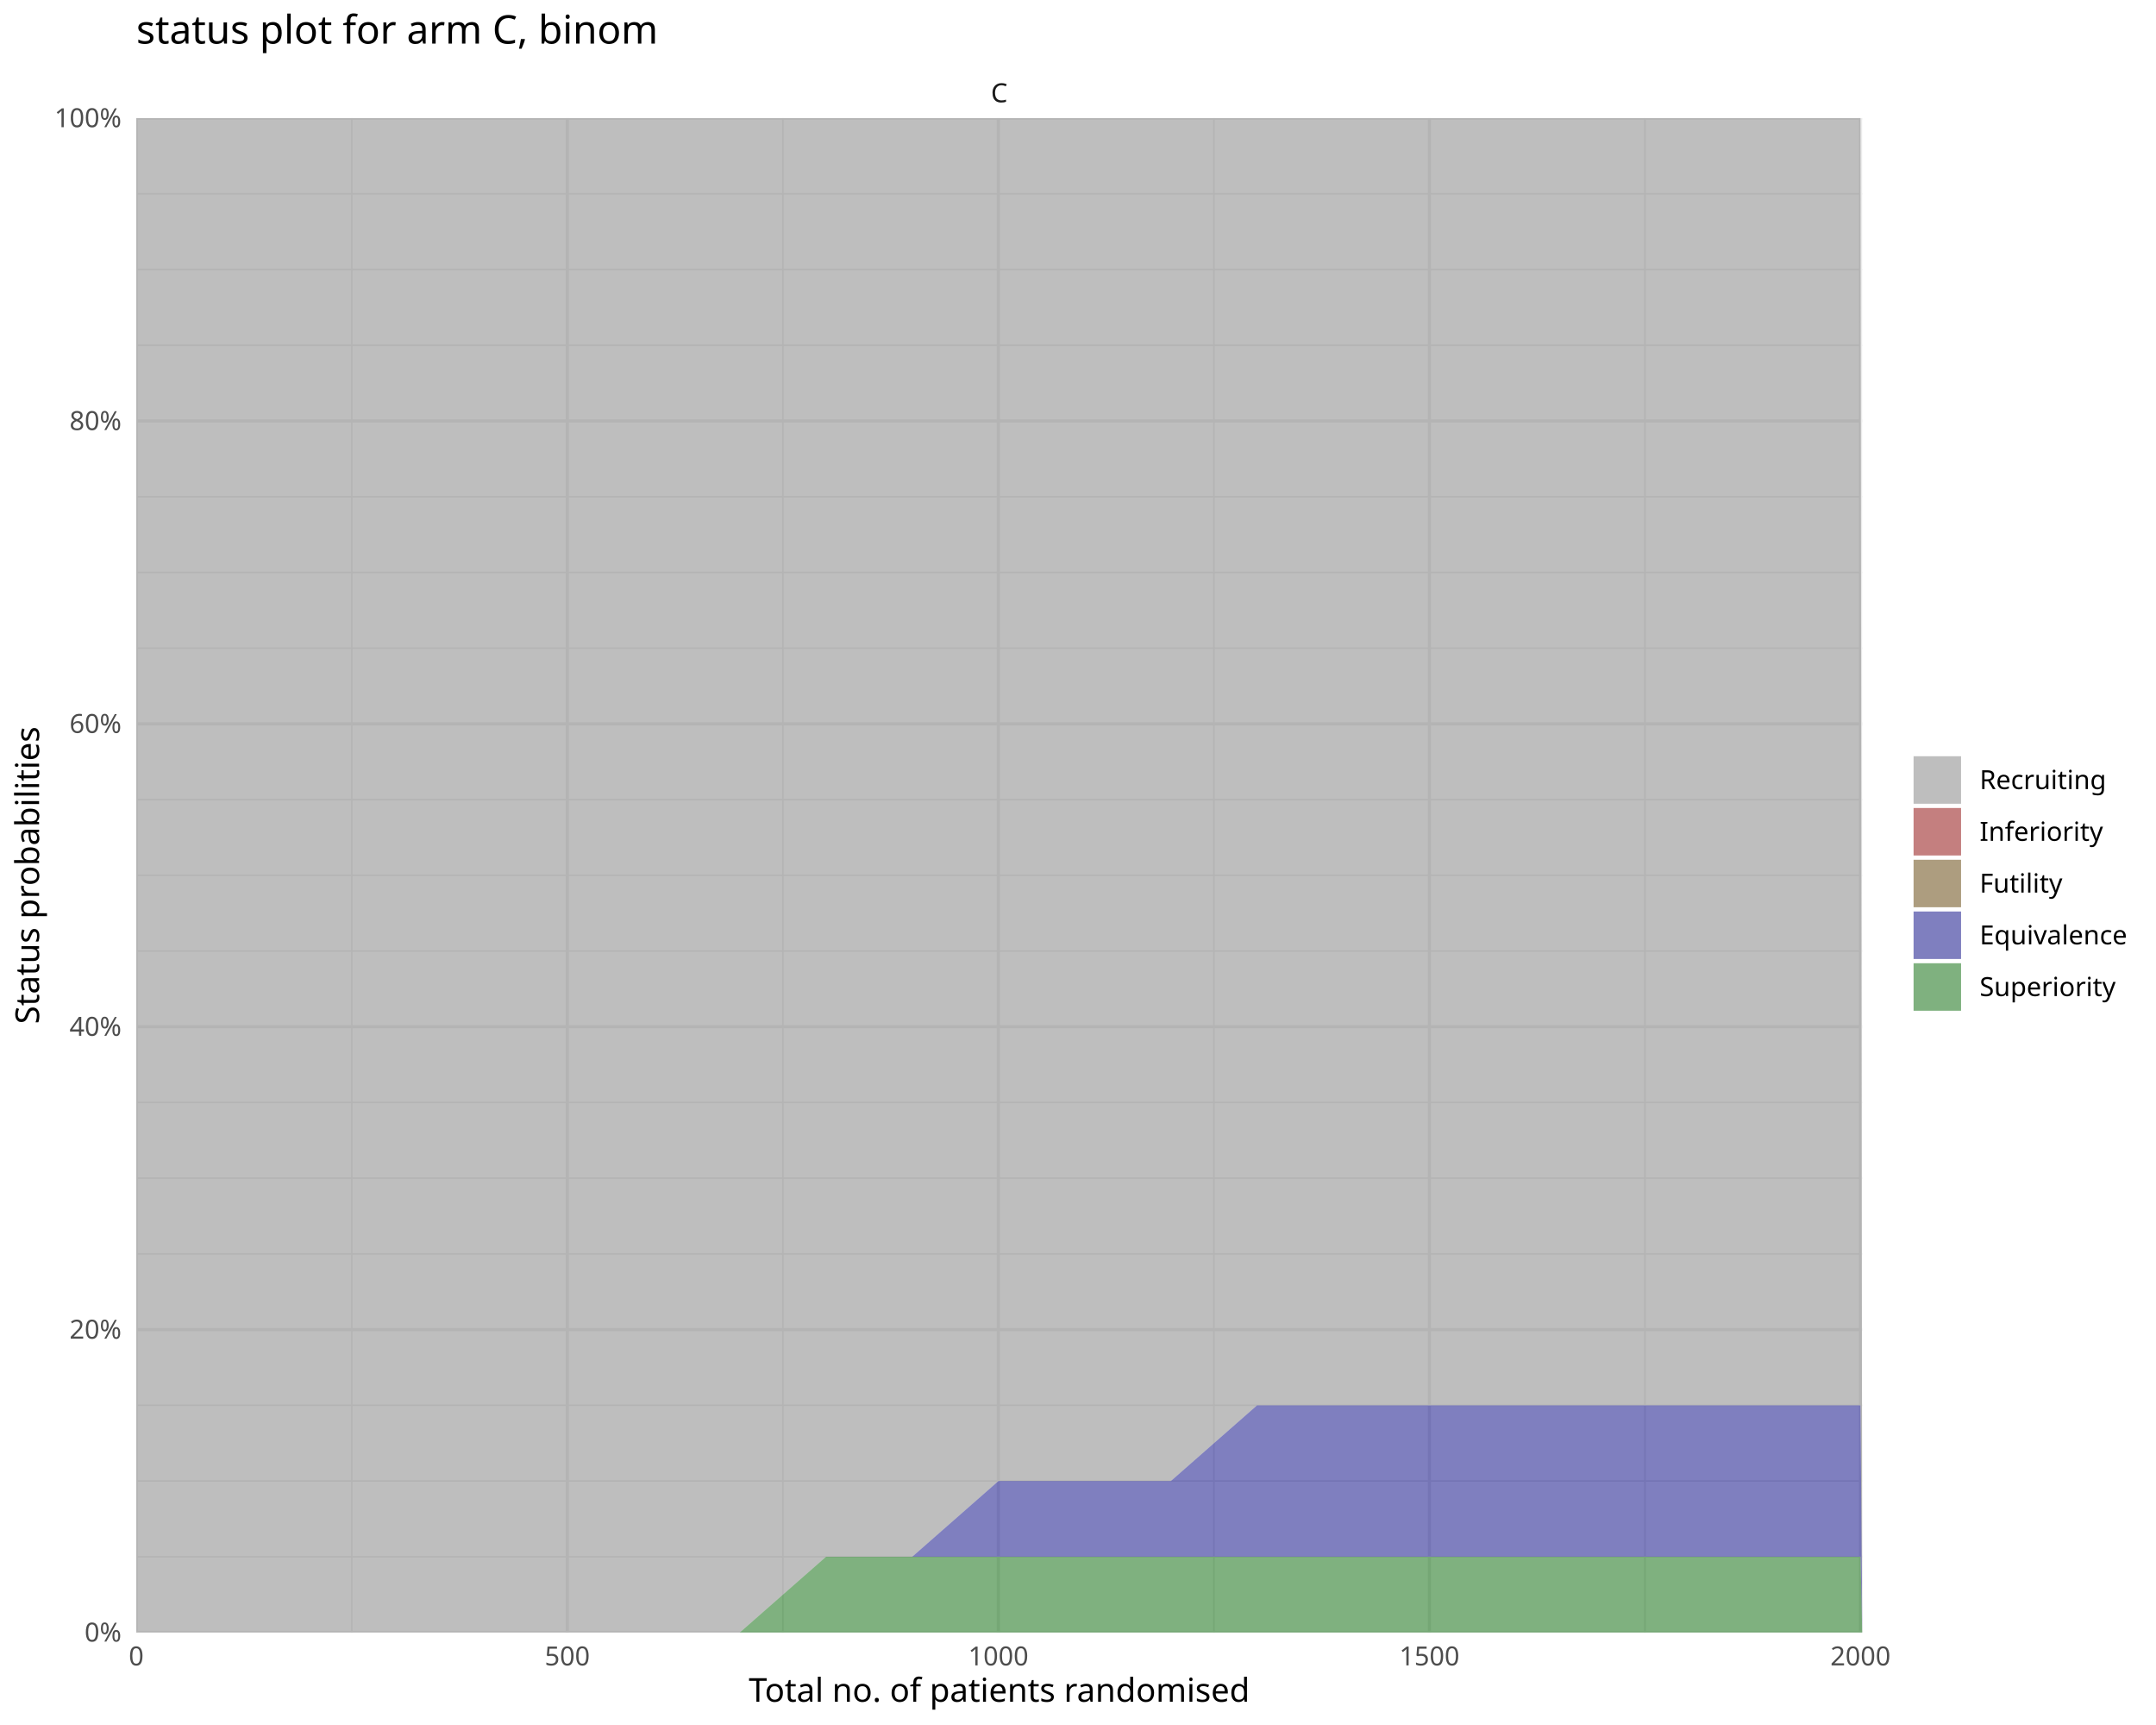
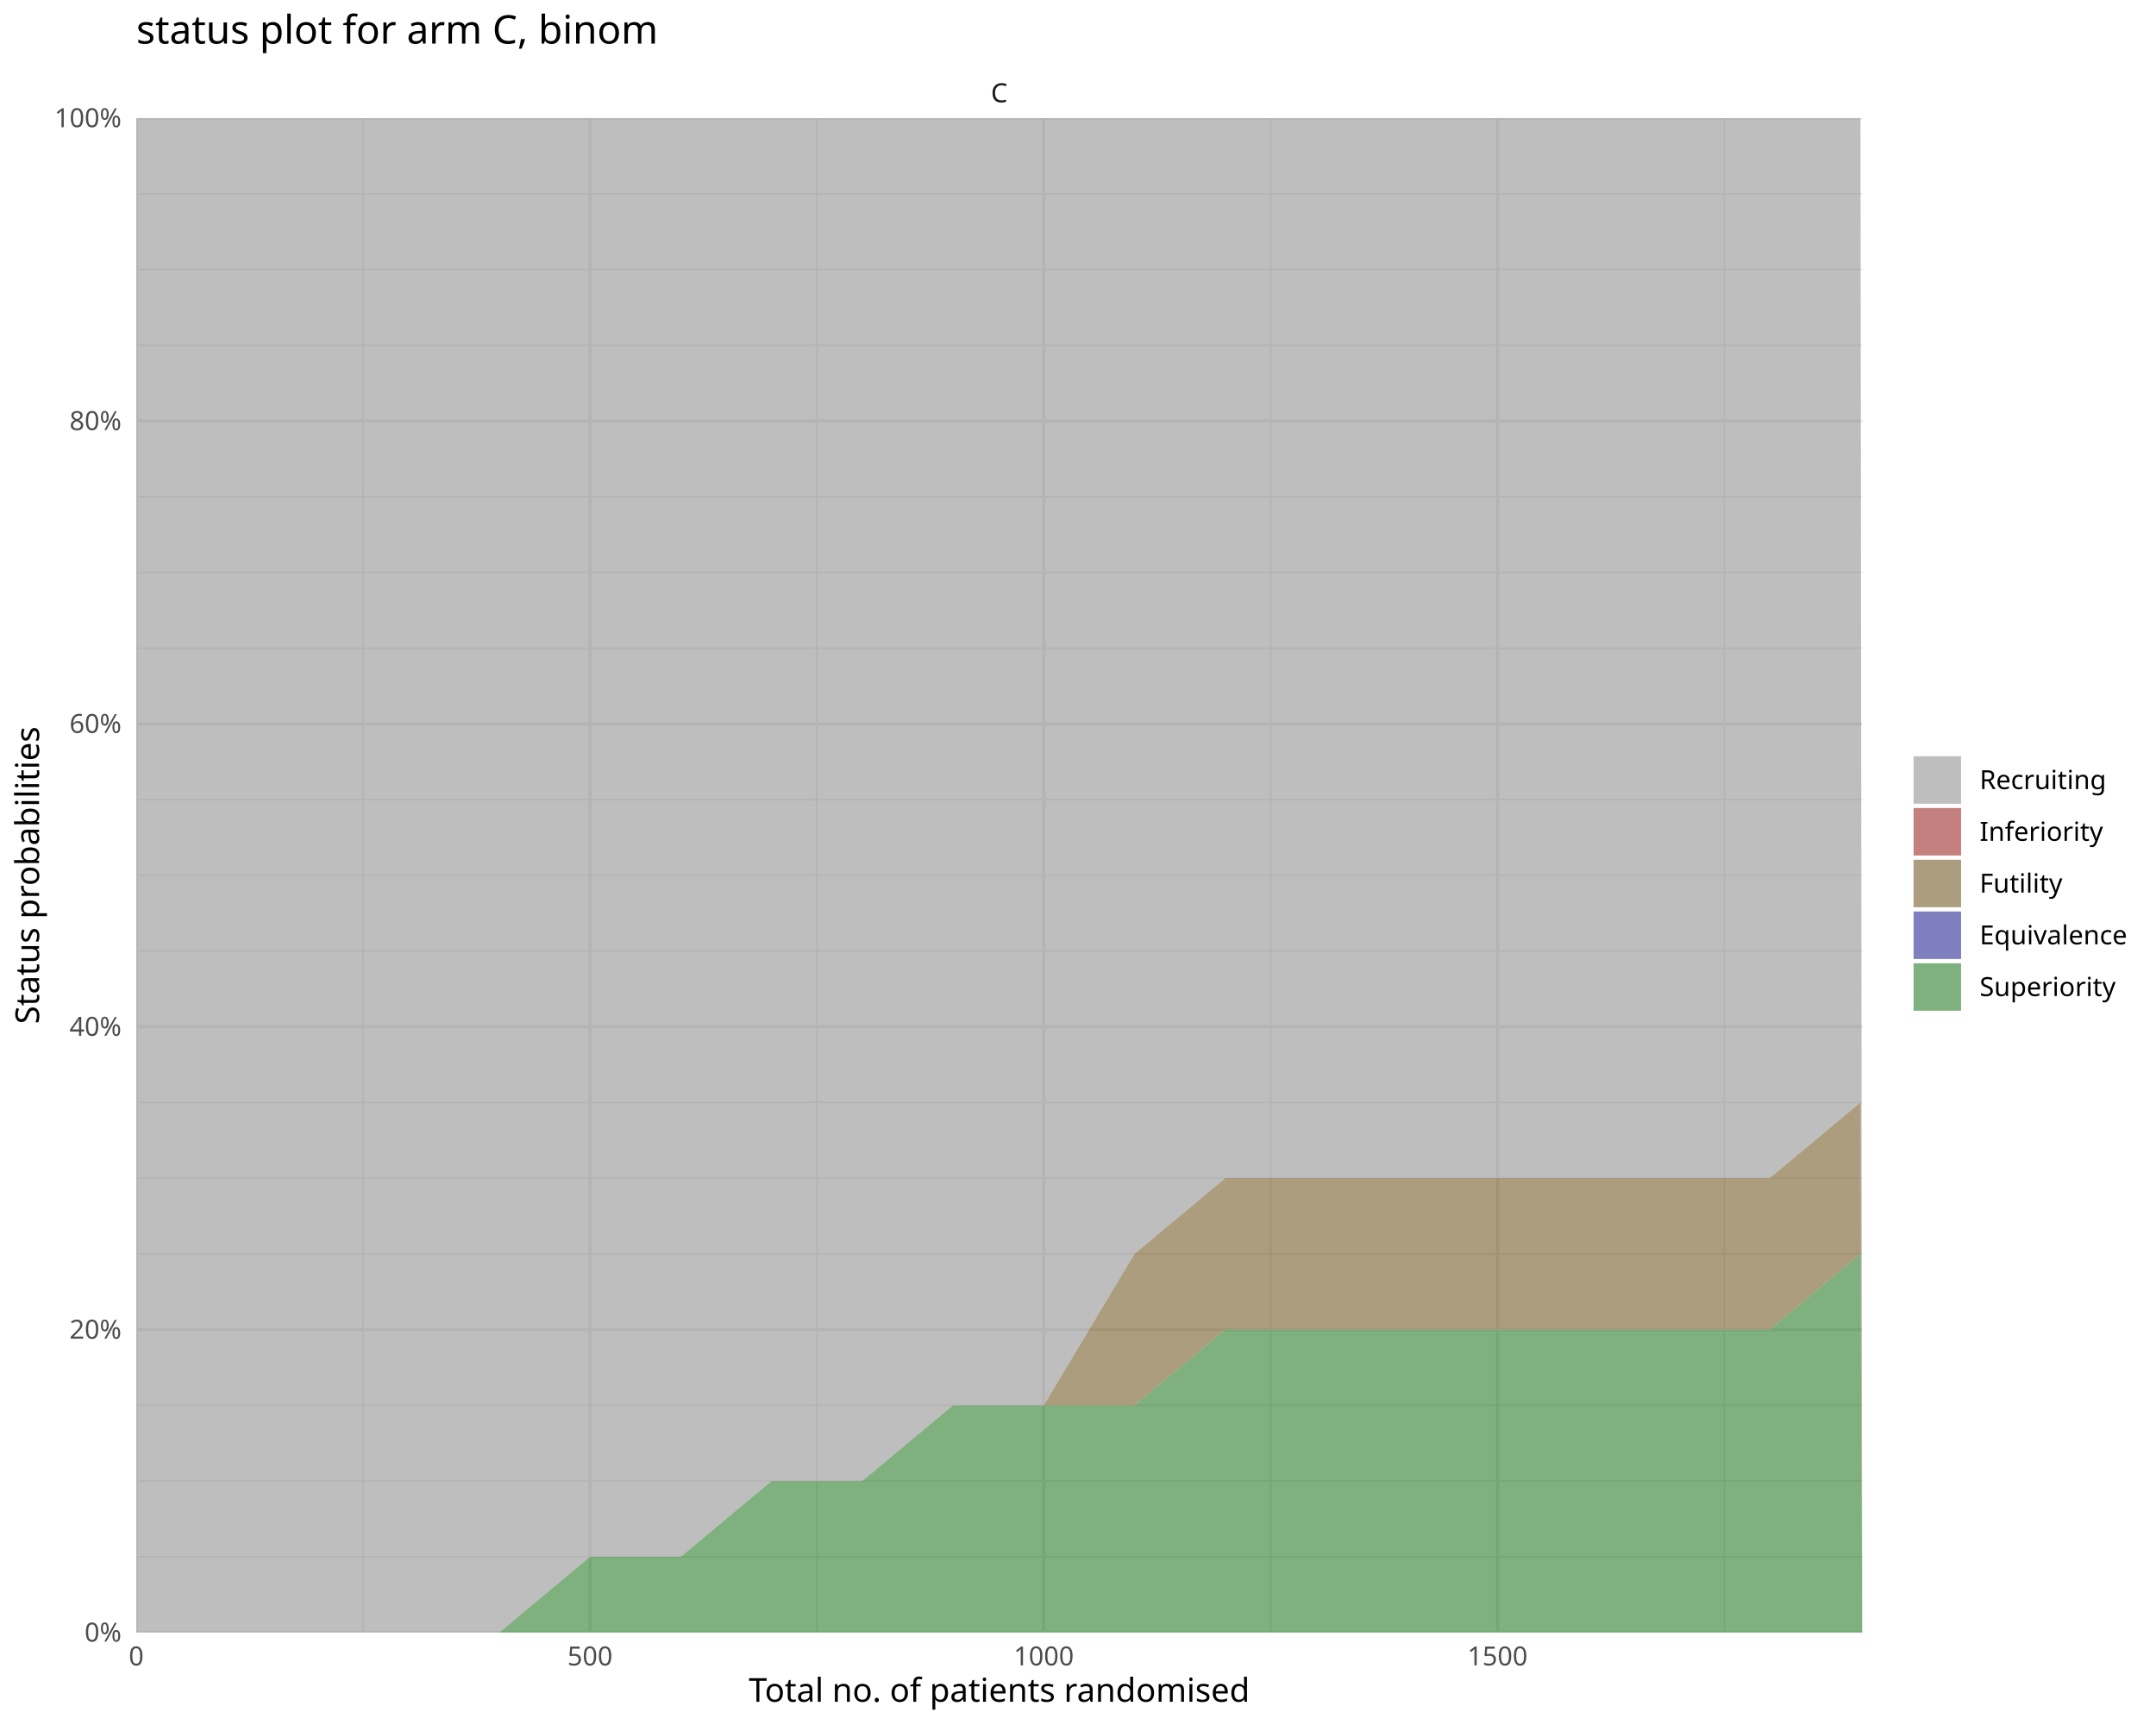
<svg xmlns="http://www.w3.org/2000/svg" class="svglite" data-engine-version="2.0" width="720.00pt" height="576.00pt" viewBox="0 0 720.00 576.00">
  <defs>
    <style type="text/css">
    .svglite line, .svglite polyline, .svglite polygon, .svglite path, .svglite rect, .svglite circle {
      fill: none;
      stroke: #000000;
      stroke-linecap: round;
      stroke-linejoin: round;
      stroke-miterlimit: 10.00;
    }
  </style>
  </defs>
  <rect width="100%" height="100%" style="stroke: none; fill: #FFFFFF;" />
  <defs>
    <clipPath id="cpMC4wMHw3MjAuMDB8MC4wMHw1NzYuMDA=">
      <rect x="0.00" y="0.00" width="720.00" height="576.00" />
    </clipPath>
  </defs>
  <g clip-path="url(#cpMC4wMHw3MjAuMDB8MC4wMHw1NzYuMDA=)">
</g>
  <defs>
    <clipPath id="cpNDUuNTF8NjIxLjg5fDM5LjQzfDU0NS4xMQ==">
      <rect x="45.51" y="39.43" width="576.38" height="505.68" />
    </clipPath>
  </defs>
  <g clip-path="url(#cpNDUuNTF8NjIxLjg5fDM5LjQzfDU0NS4xMQ==)">
    <polyline points="45.51,519.83 621.89,519.83 " style="stroke-width: 0.53; stroke: #EBEBEB; stroke-linecap: butt;" />
    <polyline points="45.51,494.54 621.89,494.54 " style="stroke-width: 0.53; stroke: #EBEBEB; stroke-linecap: butt;" />
    <polyline points="45.51,469.26 621.89,469.26 " style="stroke-width: 0.53; stroke: #EBEBEB; stroke-linecap: butt;" />
    <polyline points="45.51,418.69 621.89,418.69 " style="stroke-width: 0.53; stroke: #EBEBEB; stroke-linecap: butt;" />
    <polyline points="45.51,393.41 621.89,393.41 " style="stroke-width: 0.53; stroke: #EBEBEB; stroke-linecap: butt;" />
    <polyline points="45.51,368.12 621.89,368.12 " style="stroke-width: 0.53; stroke: #EBEBEB; stroke-linecap: butt;" />
    <polyline points="45.51,317.56 621.89,317.56 " style="stroke-width: 0.53; stroke: #EBEBEB; stroke-linecap: butt;" />
    <polyline points="45.51,292.27 621.89,292.27 " style="stroke-width: 0.53; stroke: #EBEBEB; stroke-linecap: butt;" />
    <polyline points="45.51,266.99 621.89,266.99 " style="stroke-width: 0.53; stroke: #EBEBEB; stroke-linecap: butt;" />
    <polyline points="45.51,216.42 621.89,216.42 " style="stroke-width: 0.53; stroke: #EBEBEB; stroke-linecap: butt;" />
    <polyline points="45.51,191.14 621.89,191.14 " style="stroke-width: 0.53; stroke: #EBEBEB; stroke-linecap: butt;" />
    <polyline points="45.51,165.85 621.89,165.85 " style="stroke-width: 0.53; stroke: #EBEBEB; stroke-linecap: butt;" />
    <polyline points="45.51,115.29 621.89,115.29 " style="stroke-width: 0.53; stroke: #EBEBEB; stroke-linecap: butt;" />
    <polyline points="45.51,90.00 621.89,90.00 " style="stroke-width: 0.53; stroke: #EBEBEB; stroke-linecap: butt;" />
    <polyline points="45.51,64.72 621.89,64.72 " style="stroke-width: 0.53; stroke: #EBEBEB; stroke-linecap: butt;" />
-     <polyline points="117.49,545.11 117.49,39.43 " style="stroke-width: 0.53; stroke: #EBEBEB; stroke-linecap: butt;" />
-     <polyline points="261.44,545.11 261.44,39.43 " style="stroke-width: 0.53; stroke: #EBEBEB; stroke-linecap: butt;" />
-     <polyline points="405.39,545.11 405.39,39.43 " style="stroke-width: 0.53; stroke: #EBEBEB; stroke-linecap: butt;" />
-     <polyline points="549.34,545.11 549.34,39.43 " style="stroke-width: 0.53; stroke: #EBEBEB; stroke-linecap: butt;" />
+     <polyline points="121.28,545.11 121.28,39.43 " style="stroke-width: 0.53; stroke: #EBEBEB; stroke-linecap: butt;" />
+     <polyline points="272.80,545.11 272.80,39.43 " style="stroke-width: 0.53; stroke: #EBEBEB; stroke-linecap: butt;" />
+     <polyline points="424.33,545.11 424.33,39.43 " style="stroke-width: 0.53; stroke: #EBEBEB; stroke-linecap: butt;" />
+     <polyline points="575.86,545.11 575.86,39.43 " style="stroke-width: 0.53; stroke: #EBEBEB; stroke-linecap: butt;" />
    <polyline points="45.51,545.11 621.89,545.11 " style="stroke-width: 1.07; stroke: #EBEBEB; stroke-linecap: butt;" />
    <polyline points="45.51,443.98 621.89,443.98 " style="stroke-width: 1.07; stroke: #EBEBEB; stroke-linecap: butt;" />
    <polyline points="45.51,342.84 621.89,342.84 " style="stroke-width: 1.07; stroke: #EBEBEB; stroke-linecap: butt;" />
    <polyline points="45.51,241.71 621.89,241.71 " style="stroke-width: 1.07; stroke: #EBEBEB; stroke-linecap: butt;" />
    <polyline points="45.51,140.57 621.89,140.57 " style="stroke-width: 1.07; stroke: #EBEBEB; stroke-linecap: butt;" />
    <polyline points="45.51,39.43 621.89,39.43 " style="stroke-width: 1.07; stroke: #EBEBEB; stroke-linecap: butt;" />
    <polyline points="45.51,545.11 45.51,39.43 " style="stroke-width: 1.07; stroke: #EBEBEB; stroke-linecap: butt;" />
-     <polyline points="189.46,545.11 189.46,39.43 " style="stroke-width: 1.07; stroke: #EBEBEB; stroke-linecap: butt;" />
-     <polyline points="333.41,545.11 333.41,39.43 " style="stroke-width: 1.07; stroke: #EBEBEB; stroke-linecap: butt;" />
-     <polyline points="477.36,545.11 477.36,39.43 " style="stroke-width: 1.07; stroke: #EBEBEB; stroke-linecap: butt;" />
-     <polyline points="621.31,545.11 621.31,39.43 " style="stroke-width: 1.07; stroke: #EBEBEB; stroke-linecap: butt;" />
-     <polygon points="45.51,39.43 46.09,39.43 131.31,39.43 131.88,39.43 132.46,39.43 160.10,39.43 160.67,39.43 161.25,39.43 188.89,39.43 189.46,39.43 190.04,39.43 217.68,39.43 218.25,39.43 218.83,39.43 246.47,39.43 247.04,39.43 247.62,39.43 275.26,39.43 275.83,39.43 276.41,39.43 304.05,39.43 304.62,39.43 305.20,39.43 332.84,39.43 333.41,39.43 333.99,39.43 361.63,39.43 362.20,39.43 362.78,39.43 390.42,39.43 390.99,39.43 391.57,39.43 419.21,39.43 419.78,39.43 420.36,39.43 448.00,39.43 448.57,39.43 449.15,39.43 476.79,39.43 477.36,39.43 477.94,39.43 505.58,39.43 506.15,39.43 506.73,39.43 534.37,39.43 534.94,39.43 535.52,39.43 563.16,39.43 563.73,39.43 564.31,39.43 591.95,39.43 592.52,39.43 593.10,39.43 620.74,39.43 621.31,39.43 621.89,545.11 621.31,469.26 620.74,469.26 593.10,469.26 592.52,469.26 591.95,469.26 564.31,469.26 563.73,469.26 563.16,469.26 535.52,469.26 534.94,469.26 534.37,469.26 506.73,469.26 506.15,469.26 505.58,469.26 477.94,469.26 477.36,469.26 476.79,469.26 449.15,469.26 448.57,469.26 448.00,469.26 420.36,469.26 419.78,469.26 419.21,469.77 391.57,494.04 390.99,494.54 390.42,494.54 362.78,494.54 362.20,494.54 361.63,494.54 333.99,494.54 333.41,494.54 332.84,495.05 305.20,519.32 304.62,519.83 304.05,519.83 276.41,519.83 275.83,519.83 275.26,520.33 247.62,544.61 247.04,545.11 246.47,545.11 218.83,545.11 218.25,545.11 217.68,545.11 190.04,545.11 189.46,545.11 188.89,545.11 161.25,545.11 160.67,545.11 160.10,545.11 132.46,545.11 131.88,545.11 131.31,545.11 46.09,545.11 45.51,545.11 " style="stroke-width: 0.00; stroke: none; stroke-linecap: butt; fill: #7F7F7F; fill-opacity: 0.50;" />
-     <polyline points="45.51,39.43 46.09,39.43 131.31,39.43 131.88,39.43 132.46,39.43 160.10,39.43 160.67,39.43 161.25,39.43 188.89,39.43 189.46,39.43 190.04,39.43 217.68,39.43 218.25,39.43 218.83,39.43 246.47,39.43 247.04,39.43 247.62,39.43 275.26,39.43 275.83,39.43 276.41,39.43 304.05,39.43 304.62,39.43 305.20,39.43 332.84,39.43 333.41,39.43 333.99,39.43 361.63,39.43 362.20,39.43 362.78,39.43 390.42,39.43 390.99,39.43 391.57,39.43 419.21,39.43 419.78,39.43 420.36,39.43 448.00,39.43 448.57,39.43 449.15,39.43 476.79,39.43 477.36,39.43 477.94,39.43 505.58,39.43 506.15,39.43 506.73,39.43 534.37,39.43 534.94,39.43 535.52,39.43 563.16,39.43 563.73,39.43 564.31,39.43 591.95,39.43 592.52,39.43 593.10,39.43 620.74,39.43 621.31,39.43 " style="stroke-width: 1.07; stroke: none; stroke-linecap: butt;" />
-     <polygon points="45.51,545.11 46.09,545.11 131.31,545.11 131.88,545.11 132.46,545.11 160.10,545.11 160.67,545.11 161.25,545.11 188.89,545.11 189.46,545.11 190.04,545.11 217.68,545.11 218.25,545.11 218.83,545.11 246.47,545.11 247.04,545.11 247.62,544.61 275.26,520.33 275.83,519.83 276.41,519.83 304.05,519.83 304.62,519.83 305.20,519.32 332.84,495.05 333.41,494.54 333.99,494.54 361.63,494.54 362.20,494.54 362.78,494.54 390.42,494.54 390.99,494.54 391.57,494.04 419.21,469.77 419.78,469.26 420.36,469.26 448.00,469.26 448.57,469.26 449.15,469.26 476.79,469.26 477.36,469.26 477.94,469.26 505.58,469.26 506.15,469.26 506.73,469.26 534.37,469.26 534.94,469.26 535.52,469.26 563.16,469.26 563.73,469.26 564.31,469.26 591.95,469.26 592.52,469.26 593.10,469.26 620.74,469.26 621.31,469.26 621.89,545.11 621.31,469.26 620.74,469.26 593.10,469.26 592.52,469.26 591.95,469.26 564.31,469.26 563.73,469.26 563.16,469.26 535.52,469.26 534.94,469.26 534.37,469.26 506.73,469.26 506.15,469.26 505.58,469.26 477.94,469.26 477.36,469.26 476.79,469.26 449.15,469.26 448.57,469.26 448.00,469.26 420.36,469.26 419.78,469.26 419.21,469.77 391.57,494.04 390.99,494.54 390.42,494.54 362.78,494.54 362.20,494.54 361.63,494.54 333.99,494.54 333.41,494.54 332.84,495.05 305.20,519.32 304.62,519.83 304.05,519.83 276.41,519.83 275.83,519.83 275.26,520.33 247.62,544.61 247.04,545.11 246.47,545.11 218.83,545.11 218.25,545.11 217.68,545.11 190.04,545.11 189.46,545.11 188.89,545.11 161.25,545.11 160.67,545.11 160.10,545.11 132.46,545.11 131.88,545.11 131.31,545.11 46.09,545.11 45.51,545.11 " style="stroke-width: 0.00; stroke: none; stroke-linecap: butt; fill: #8B0000; fill-opacity: 0.50;" />
-     <polyline points="45.51,545.11 46.09,545.11 131.31,545.11 131.88,545.11 132.46,545.11 160.10,545.11 160.67,545.11 161.25,545.11 188.89,545.11 189.46,545.11 190.04,545.11 217.68,545.11 218.25,545.11 218.83,545.11 246.47,545.11 247.04,545.11 247.62,544.61 275.26,520.33 275.83,519.83 276.41,519.83 304.05,519.83 304.62,519.83 305.20,519.32 332.84,495.05 333.41,494.54 333.99,494.54 361.63,494.54 362.20,494.54 362.78,494.54 390.42,494.54 390.99,494.54 391.57,494.04 419.21,469.77 419.78,469.26 420.36,469.26 448.00,469.26 448.57,469.26 449.15,469.26 476.79,469.26 477.36,469.26 477.94,469.26 505.58,469.26 506.15,469.26 506.73,469.26 534.37,469.26 534.94,469.26 535.52,469.26 563.16,469.26 563.73,469.26 564.31,469.26 591.95,469.26 592.52,469.26 593.10,469.26 620.74,469.26 621.31,469.26 " style="stroke-width: 1.07; stroke: none; stroke-linecap: butt;" />
-     <polygon points="45.51,545.11 46.09,545.11 131.31,545.11 131.88,545.11 132.46,545.11 160.10,545.11 160.67,545.11 161.25,545.11 188.89,545.11 189.46,545.11 190.04,545.11 217.68,545.11 218.25,545.11 218.83,545.11 246.47,545.11 247.04,545.11 247.62,544.61 275.26,520.33 275.83,519.83 276.41,519.83 304.05,519.83 304.62,519.83 305.20,519.32 332.84,495.05 333.41,494.54 333.99,494.54 361.63,494.54 362.20,494.54 362.78,494.54 390.42,494.54 390.99,494.54 391.57,494.04 419.21,469.77 419.78,469.26 420.36,469.26 448.00,469.26 448.57,469.26 449.15,469.26 476.79,469.26 477.36,469.26 477.94,469.26 505.58,469.26 506.15,469.26 506.73,469.26 534.37,469.26 534.94,469.26 535.52,469.26 563.16,469.26 563.73,469.26 564.31,469.26 591.95,469.26 592.52,469.26 593.10,469.26 620.74,469.26 621.31,469.26 621.89,545.11 621.31,469.26 620.74,469.26 593.10,469.26 592.52,469.26 591.95,469.26 564.31,469.26 563.73,469.26 563.16,469.26 535.52,469.26 534.94,469.26 534.37,469.26 506.73,469.26 506.15,469.26 505.58,469.26 477.94,469.26 477.36,469.26 476.79,469.26 449.15,469.26 448.57,469.26 448.00,469.26 420.36,469.26 419.78,469.26 419.21,469.77 391.57,494.04 390.99,494.54 390.42,494.54 362.78,494.54 362.20,494.54 361.63,494.54 333.99,494.54 333.41,494.54 332.84,495.05 305.20,519.32 304.62,519.83 304.05,519.83 276.41,519.83 275.83,519.83 275.26,520.33 247.62,544.61 247.04,545.11 246.47,545.11 218.83,545.11 218.25,545.11 217.68,545.11 190.04,545.11 189.46,545.11 188.89,545.11 161.25,545.11 160.67,545.11 160.10,545.11 132.46,545.11 131.88,545.11 131.31,545.11 46.09,545.11 45.51,545.11 " style="stroke-width: 0.00; stroke: none; stroke-linecap: butt; fill: #5C3D00; fill-opacity: 0.50;" />
-     <polyline points="45.51,545.11 46.09,545.11 131.31,545.11 131.88,545.11 132.46,545.11 160.10,545.11 160.67,545.11 161.25,545.11 188.89,545.11 189.46,545.11 190.04,545.11 217.68,545.11 218.25,545.11 218.83,545.11 246.47,545.11 247.04,545.11 247.62,544.61 275.26,520.33 275.83,519.83 276.41,519.83 304.05,519.83 304.62,519.83 305.20,519.32 332.84,495.05 333.41,494.54 333.99,494.54 361.63,494.54 362.20,494.54 362.78,494.54 390.42,494.54 390.99,494.54 391.57,494.04 419.21,469.77 419.78,469.26 420.36,469.26 448.00,469.26 448.57,469.26 449.15,469.26 476.79,469.26 477.36,469.26 477.94,469.26 505.58,469.26 506.15,469.26 506.73,469.26 534.37,469.26 534.94,469.26 535.52,469.26 563.16,469.26 563.73,469.26 564.31,469.26 591.95,469.26 592.52,469.26 593.10,469.26 620.74,469.26 621.31,469.26 " style="stroke-width: 1.07; stroke: none; stroke-linecap: butt;" />
-     <polygon points="45.51,545.11 46.09,545.11 131.31,545.11 131.88,545.11 132.46,545.11 160.10,545.11 160.67,545.11 161.25,545.11 188.89,545.11 189.46,545.11 190.04,545.11 217.68,545.11 218.25,545.11 218.83,545.11 246.47,545.11 247.04,545.11 247.62,544.61 275.26,520.33 275.83,519.83 276.41,519.83 304.05,519.83 304.62,519.83 305.20,519.32 332.84,495.05 333.41,494.54 333.99,494.54 361.63,494.54 362.20,494.54 362.78,494.54 390.42,494.54 390.99,494.54 391.57,494.04 419.21,469.77 419.78,469.26 420.36,469.26 448.00,469.26 448.57,469.26 449.15,469.26 476.79,469.26 477.36,469.26 477.94,469.26 505.58,469.26 506.15,469.26 506.73,469.26 534.37,469.26 534.94,469.26 535.52,469.26 563.16,469.26 563.73,469.26 564.31,469.26 591.95,469.26 592.52,469.26 593.10,469.26 620.74,469.26 621.31,469.26 621.89,545.11 621.31,519.83 620.74,519.83 593.10,519.83 592.52,519.83 591.95,519.83 564.31,519.83 563.73,519.83 563.16,519.83 535.52,519.83 534.94,519.83 534.37,519.83 506.73,519.83 506.15,519.83 505.58,519.83 477.94,519.83 477.36,519.83 476.79,519.83 449.15,519.83 448.57,519.83 448.00,519.83 420.36,519.83 419.78,519.83 419.21,519.83 391.57,519.83 390.99,519.83 390.42,519.83 362.78,519.83 362.20,519.83 361.63,519.83 333.99,519.83 333.41,519.83 332.84,519.83 305.20,519.83 304.62,519.83 304.05,519.83 276.41,519.83 275.83,519.83 275.26,520.33 247.62,544.61 247.04,545.11 246.47,545.11 218.83,545.11 218.25,545.11 217.68,545.11 190.04,545.11 189.46,545.11 188.89,545.11 161.25,545.11 160.67,545.11 160.10,545.11 132.46,545.11 131.88,545.11 131.31,545.11 46.09,545.11 45.51,545.11 " style="stroke-width: 0.00; stroke: none; stroke-linecap: butt; fill: #000080; fill-opacity: 0.50;" />
-     <polyline points="45.51,545.11 46.09,545.11 131.31,545.11 131.88,545.11 132.46,545.11 160.10,545.11 160.67,545.11 161.25,545.11 188.89,545.11 189.46,545.11 190.04,545.11 217.68,545.11 218.25,545.11 218.83,545.11 246.47,545.11 247.04,545.11 247.62,544.61 275.26,520.33 275.83,519.83 276.41,519.83 304.05,519.83 304.62,519.83 305.20,519.32 332.84,495.05 333.41,494.54 333.99,494.54 361.63,494.54 362.20,494.54 362.78,494.54 390.42,494.54 390.99,494.54 391.57,494.04 419.21,469.77 419.78,469.26 420.36,469.26 448.00,469.26 448.57,469.26 449.15,469.26 476.79,469.26 477.36,469.26 477.94,469.26 505.58,469.26 506.15,469.26 506.73,469.26 534.37,469.26 534.94,469.26 535.52,469.26 563.16,469.26 563.73,469.26 564.31,469.26 591.95,469.26 592.52,469.26 593.10,469.26 620.74,469.26 621.31,469.26 " style="stroke-width: 1.07; stroke: none; stroke-linecap: butt;" />
-     <polygon points="45.51,545.11 46.09,545.11 131.31,545.11 131.88,545.11 132.46,545.11 160.10,545.11 160.67,545.11 161.25,545.11 188.89,545.11 189.46,545.11 190.04,545.11 217.68,545.11 218.25,545.11 218.83,545.11 246.47,545.11 247.04,545.11 247.62,544.61 275.26,520.33 275.83,519.83 276.41,519.83 304.05,519.83 304.62,519.83 305.20,519.83 332.84,519.83 333.41,519.83 333.99,519.83 361.63,519.83 362.20,519.83 362.78,519.83 390.42,519.83 390.99,519.83 391.57,519.83 419.21,519.83 419.78,519.83 420.36,519.83 448.00,519.83 448.57,519.83 449.15,519.83 476.79,519.83 477.36,519.83 477.94,519.83 505.58,519.83 506.15,519.83 506.73,519.83 534.37,519.83 534.94,519.83 535.52,519.83 563.16,519.83 563.73,519.83 564.31,519.83 591.95,519.83 592.52,519.83 593.10,519.83 620.74,519.83 621.31,519.83 621.89,545.11 621.31,545.11 620.74,545.11 593.10,545.11 592.52,545.11 591.95,545.11 564.31,545.11 563.73,545.11 563.16,545.11 535.52,545.11 534.94,545.11 534.37,545.11 506.73,545.11 506.15,545.11 505.58,545.11 477.94,545.11 477.36,545.11 476.79,545.11 449.15,545.11 448.57,545.11 448.00,545.11 420.36,545.11 419.78,545.11 419.21,545.11 391.57,545.11 390.99,545.11 390.42,545.11 362.78,545.11 362.20,545.11 361.63,545.11 333.99,545.11 333.41,545.11 332.84,545.11 305.20,545.11 304.62,545.11 304.05,545.11 276.41,545.11 275.83,545.11 275.26,545.11 247.62,545.11 247.04,545.11 246.47,545.11 218.83,545.11 218.25,545.11 217.68,545.11 190.04,545.11 189.46,545.11 188.89,545.11 161.25,545.11 160.67,545.11 160.10,545.11 132.46,545.11 131.88,545.11 131.31,545.11 46.09,545.11 45.51,545.11 " style="stroke-width: 0.00; stroke: none; stroke-linecap: butt; fill: #006400; fill-opacity: 0.50;" />
-     <polyline points="45.51,545.11 46.09,545.11 131.31,545.11 131.88,545.11 132.46,545.11 160.10,545.11 160.67,545.11 161.25,545.11 188.89,545.11 189.46,545.11 190.04,545.11 217.68,545.11 218.25,545.11 218.83,545.11 246.47,545.11 247.04,545.11 247.62,544.61 275.26,520.33 275.83,519.83 276.41,519.83 304.05,519.83 304.62,519.83 305.20,519.83 332.84,519.83 333.41,519.83 333.99,519.83 361.63,519.83 362.20,519.83 362.78,519.83 390.42,519.83 390.99,519.83 391.57,519.83 419.21,519.83 419.78,519.83 420.36,519.83 448.00,519.83 448.57,519.83 449.15,519.83 476.79,519.83 477.36,519.83 477.94,519.83 505.58,519.83 506.15,519.83 506.73,519.83 534.37,519.83 534.94,519.83 535.52,519.83 563.16,519.83 563.73,519.83 564.31,519.83 591.95,519.83 592.52,519.83 593.10,519.83 620.74,519.83 621.31,519.83 " style="stroke-width: 1.07; stroke: none; stroke-linecap: butt;" />
+     <polyline points="197.04,545.11 197.04,39.43 " style="stroke-width: 1.07; stroke: #EBEBEB; stroke-linecap: butt;" />
+     <polyline points="348.57,545.11 348.57,39.43 " style="stroke-width: 1.07; stroke: #EBEBEB; stroke-linecap: butt;" />
+     <polyline points="500.09,545.11 500.09,39.43 " style="stroke-width: 1.07; stroke: #EBEBEB; stroke-linecap: butt;" />
+     <polygon points="45.51,39.43 46.09,39.43 135.85,39.43 136.43,39.43 137.00,39.43 166.16,39.43 166.73,39.43 167.31,39.43 196.46,39.43 197.04,39.43 197.62,39.43 226.77,39.43 227.35,39.43 227.92,39.43 257.07,39.43 257.65,39.43 258.23,39.43 287.38,39.43 287.96,39.43 288.53,39.43 317.69,39.43 318.26,39.43 318.84,39.43 347.99,39.43 348.57,39.43 349.14,39.43 378.30,39.43 378.87,39.43 379.45,39.43 408.60,39.43 409.18,39.43 409.75,39.43 438.91,39.43 439.48,39.43 440.06,39.43 469.21,39.43 469.79,39.43 470.36,39.43 499.52,39.43 500.09,39.43 500.67,39.43 529.82,39.43 530.40,39.43 530.97,39.43 560.13,39.43 560.70,39.43 561.28,39.43 590.43,39.43 591.01,39.43 591.58,39.43 620.74,39.43 621.31,39.43 621.89,545.11 621.31,368.12 620.74,368.61 591.58,392.93 591.01,393.41 590.43,393.41 561.28,393.41 560.70,393.41 560.13,393.41 530.97,393.41 530.40,393.41 529.82,393.41 500.67,393.41 500.09,393.41 499.52,393.41 470.36,393.41 469.79,393.41 469.21,393.41 440.06,393.41 439.48,393.41 438.91,393.41 409.75,393.41 409.18,393.41 408.60,393.89 379.45,418.21 378.87,418.69 378.30,419.65 349.14,468.30 348.57,469.26 347.99,469.26 318.84,469.26 318.26,469.26 317.69,469.74 288.53,494.06 287.96,494.54 287.38,494.54 258.23,494.54 257.65,494.54 257.07,495.02 227.92,519.35 227.35,519.83 226.77,519.83 197.62,519.83 197.04,519.83 196.46,520.31 167.31,544.63 166.73,545.11 166.16,545.11 137.00,545.11 136.43,545.11 135.85,545.11 46.09,545.11 45.51,545.11 " style="stroke-width: 0.00; stroke: none; stroke-linecap: butt; fill: #7F7F7F; fill-opacity: 0.50;" />
+     <polyline points="45.51,39.43 46.09,39.43 135.85,39.43 136.43,39.43 137.00,39.43 166.16,39.43 166.73,39.43 167.31,39.43 196.46,39.43 197.04,39.43 197.62,39.43 226.77,39.43 227.35,39.43 227.92,39.43 257.07,39.43 257.65,39.43 258.23,39.43 287.38,39.43 287.96,39.43 288.53,39.43 317.69,39.43 318.26,39.43 318.84,39.43 347.99,39.43 348.57,39.43 349.14,39.43 378.30,39.43 378.87,39.43 379.45,39.43 408.60,39.43 409.18,39.43 409.75,39.43 438.91,39.43 439.48,39.43 440.06,39.43 469.21,39.43 469.79,39.43 470.36,39.43 499.52,39.43 500.09,39.43 500.67,39.43 529.82,39.43 530.40,39.43 530.97,39.43 560.13,39.43 560.70,39.43 561.28,39.43 590.43,39.43 591.01,39.43 591.58,39.43 620.74,39.43 621.31,39.43 " style="stroke-width: 1.07; stroke: none; stroke-linecap: butt;" />
+     <polygon points="45.51,545.11 46.09,545.11 135.85,545.11 136.43,545.11 137.00,545.11 166.16,545.11 166.73,545.11 167.31,544.63 196.46,520.31 197.04,519.83 197.62,519.83 226.77,519.83 227.35,519.83 227.92,519.35 257.07,495.02 257.65,494.54 258.23,494.54 287.38,494.54 287.96,494.54 288.53,494.06 317.69,469.74 318.26,469.26 318.84,469.26 347.99,469.26 348.57,469.26 349.14,468.30 378.30,419.65 378.87,418.69 379.45,418.21 408.60,393.89 409.18,393.41 409.75,393.41 438.91,393.41 439.48,393.41 440.06,393.41 469.21,393.41 469.79,393.41 470.36,393.41 499.52,393.41 500.09,393.41 500.67,393.41 529.82,393.41 530.40,393.41 530.97,393.41 560.13,393.41 560.70,393.41 561.28,393.41 590.43,393.41 591.01,393.41 591.58,392.93 620.74,368.61 621.31,368.12 621.89,545.11 621.31,368.12 620.74,368.61 591.58,392.93 591.01,393.41 590.43,393.41 561.28,393.41 560.70,393.41 560.13,393.41 530.97,393.41 530.40,393.41 529.82,393.41 500.67,393.41 500.09,393.41 499.52,393.41 470.36,393.41 469.79,393.41 469.21,393.41 440.06,393.41 439.48,393.41 438.91,393.41 409.75,393.41 409.18,393.41 408.60,393.89 379.45,418.21 378.87,418.69 378.30,419.65 349.14,468.30 348.57,469.26 347.99,469.26 318.84,469.26 318.26,469.26 317.69,469.74 288.53,494.06 287.96,494.54 287.38,494.54 258.23,494.54 257.65,494.54 257.07,495.02 227.92,519.35 227.35,519.83 226.77,519.83 197.62,519.83 197.04,519.83 196.46,520.31 167.31,544.63 166.73,545.11 166.16,545.11 137.00,545.11 136.43,545.11 135.85,545.11 46.09,545.11 45.51,545.11 " style="stroke-width: 0.00; stroke: none; stroke-linecap: butt; fill: #8B0000; fill-opacity: 0.50;" />
+     <polyline points="45.51,545.11 46.09,545.11 135.85,545.11 136.43,545.11 137.00,545.11 166.16,545.11 166.73,545.11 167.31,544.63 196.46,520.31 197.04,519.83 197.62,519.83 226.77,519.83 227.35,519.83 227.92,519.35 257.07,495.02 257.65,494.54 258.23,494.54 287.38,494.54 287.96,494.54 288.53,494.06 317.69,469.74 318.26,469.26 318.84,469.26 347.99,469.26 348.57,469.26 349.14,468.30 378.30,419.65 378.87,418.69 379.45,418.21 408.60,393.89 409.18,393.41 409.75,393.41 438.91,393.41 439.48,393.41 440.06,393.41 469.21,393.41 469.79,393.41 470.36,393.41 499.52,393.41 500.09,393.41 500.67,393.41 529.82,393.41 530.40,393.41 530.97,393.41 560.13,393.41 560.70,393.41 561.28,393.41 590.43,393.41 591.01,393.41 591.58,392.93 620.74,368.61 621.31,368.12 " style="stroke-width: 1.07; stroke: none; stroke-linecap: butt;" />
+     <polygon points="45.51,545.11 46.09,545.11 135.85,545.11 136.43,545.11 137.00,545.11 166.16,545.11 166.73,545.11 167.31,544.63 196.46,520.31 197.04,519.83 197.62,519.83 226.77,519.83 227.35,519.83 227.92,519.35 257.07,495.02 257.65,494.54 258.23,494.54 287.38,494.54 287.96,494.54 288.53,494.06 317.69,469.74 318.26,469.26 318.84,469.26 347.99,469.26 348.57,469.26 349.14,468.30 378.30,419.65 378.87,418.69 379.45,418.21 408.60,393.89 409.18,393.41 409.75,393.41 438.91,393.41 439.48,393.41 440.06,393.41 469.21,393.41 469.79,393.41 470.36,393.41 499.52,393.41 500.09,393.41 500.67,393.41 529.82,393.41 530.40,393.41 530.97,393.41 560.13,393.41 560.70,393.41 561.28,393.41 590.43,393.41 591.01,393.41 591.58,392.93 620.74,368.61 621.31,368.12 621.89,545.11 621.31,418.69 620.74,419.17 591.58,443.50 591.01,443.98 590.43,443.98 561.28,443.98 560.70,443.98 560.13,443.98 530.97,443.98 530.40,443.98 529.82,443.98 500.67,443.98 500.09,443.98 499.52,443.98 470.36,443.98 469.79,443.98 469.21,443.98 440.06,443.98 439.48,443.98 438.91,443.98 409.75,443.98 409.18,443.98 408.60,444.46 379.45,468.78 378.87,469.26 378.30,469.26 349.14,469.26 348.57,469.26 347.99,469.26 318.84,469.26 318.26,469.26 317.69,469.74 288.53,494.06 287.96,494.54 287.38,494.54 258.23,494.54 257.65,494.54 257.07,495.02 227.92,519.35 227.35,519.83 226.77,519.83 197.62,519.83 197.04,519.83 196.46,520.31 167.31,544.63 166.73,545.11 166.16,545.11 137.00,545.11 136.43,545.11 135.85,545.11 46.09,545.11 45.51,545.11 " style="stroke-width: 0.00; stroke: none; stroke-linecap: butt; fill: #5C3D00; fill-opacity: 0.50;" />
+     <polyline points="45.51,545.11 46.09,545.11 135.85,545.11 136.43,545.11 137.00,545.11 166.16,545.11 166.73,545.11 167.31,544.63 196.46,520.31 197.04,519.83 197.62,519.83 226.77,519.83 227.35,519.83 227.92,519.35 257.07,495.02 257.65,494.54 258.23,494.54 287.38,494.54 287.96,494.54 288.53,494.06 317.69,469.74 318.26,469.26 318.84,469.26 347.99,469.26 348.57,469.26 349.14,468.30 378.30,419.65 378.87,418.69 379.45,418.21 408.60,393.89 409.18,393.41 409.75,393.41 438.91,393.41 439.48,393.41 440.06,393.41 469.21,393.41 469.79,393.41 470.36,393.41 499.52,393.41 500.09,393.41 500.67,393.41 529.82,393.41 530.40,393.41 530.97,393.41 560.13,393.41 560.70,393.41 561.28,393.41 590.43,393.41 591.01,393.41 591.58,392.93 620.74,368.61 621.31,368.12 " style="stroke-width: 1.07; stroke: none; stroke-linecap: butt;" />
+     <polygon points="45.51,545.11 46.09,545.11 135.85,545.11 136.43,545.11 137.00,545.11 166.16,545.11 166.73,545.11 167.31,544.63 196.46,520.31 197.04,519.83 197.62,519.83 226.77,519.83 227.35,519.83 227.92,519.35 257.07,495.02 257.65,494.54 258.23,494.54 287.38,494.54 287.96,494.54 288.53,494.06 317.69,469.74 318.26,469.26 318.84,469.26 347.99,469.26 348.57,469.26 349.14,469.26 378.30,469.26 378.87,469.26 379.45,468.78 408.60,444.46 409.18,443.98 409.75,443.98 438.91,443.98 439.48,443.98 440.06,443.98 469.21,443.98 469.79,443.98 470.36,443.98 499.52,443.98 500.09,443.98 500.67,443.98 529.82,443.98 530.40,443.98 530.97,443.98 560.13,443.98 560.70,443.98 561.28,443.98 590.43,443.98 591.01,443.98 591.58,443.50 620.74,419.17 621.31,418.69 621.89,545.11 621.31,418.69 620.74,419.17 591.58,443.50 591.01,443.98 590.43,443.98 561.28,443.98 560.70,443.98 560.13,443.98 530.97,443.98 530.40,443.98 529.82,443.98 500.67,443.98 500.09,443.98 499.52,443.98 470.36,443.98 469.79,443.98 469.21,443.98 440.06,443.98 439.48,443.98 438.91,443.98 409.75,443.98 409.18,443.98 408.60,444.46 379.45,468.78 378.87,469.26 378.30,469.26 349.14,469.26 348.57,469.26 347.99,469.26 318.84,469.26 318.26,469.26 317.69,469.74 288.53,494.06 287.96,494.54 287.38,494.54 258.23,494.54 257.65,494.54 257.07,495.02 227.92,519.35 227.35,519.83 226.77,519.83 197.62,519.83 197.04,519.83 196.46,520.31 167.31,544.63 166.73,545.11 166.16,545.11 137.00,545.11 136.43,545.11 135.85,545.11 46.09,545.11 45.51,545.11 " style="stroke-width: 0.00; stroke: none; stroke-linecap: butt; fill: #000080; fill-opacity: 0.50;" />
+     <polyline points="45.51,545.11 46.09,545.11 135.85,545.11 136.43,545.11 137.00,545.11 166.16,545.11 166.73,545.11 167.31,544.63 196.46,520.31 197.04,519.83 197.62,519.83 226.77,519.83 227.35,519.83 227.92,519.35 257.07,495.02 257.65,494.54 258.23,494.54 287.38,494.54 287.96,494.54 288.53,494.06 317.69,469.74 318.26,469.26 318.84,469.26 347.99,469.26 348.57,469.26 349.14,469.26 378.30,469.26 378.87,469.26 379.45,468.78 408.60,444.46 409.18,443.98 409.75,443.98 438.91,443.98 439.48,443.98 440.06,443.98 469.21,443.98 469.79,443.98 470.36,443.98 499.52,443.98 500.09,443.98 500.67,443.98 529.82,443.98 530.40,443.98 530.97,443.98 560.13,443.98 560.70,443.98 561.28,443.98 590.43,443.98 591.01,443.98 591.58,443.50 620.74,419.17 621.31,418.69 " style="stroke-width: 1.07; stroke: none; stroke-linecap: butt;" />
+     <polygon points="45.51,545.11 46.09,545.11 135.85,545.11 136.43,545.11 137.00,545.11 166.16,545.11 166.73,545.11 167.31,544.63 196.46,520.31 197.04,519.83 197.62,519.83 226.77,519.83 227.35,519.83 227.92,519.35 257.07,495.02 257.65,494.54 258.23,494.54 287.38,494.54 287.96,494.54 288.53,494.06 317.69,469.74 318.26,469.26 318.84,469.26 347.99,469.26 348.57,469.26 349.14,469.26 378.30,469.26 378.87,469.26 379.45,468.78 408.60,444.46 409.18,443.98 409.75,443.98 438.91,443.98 439.48,443.98 440.06,443.98 469.21,443.98 469.79,443.98 470.36,443.98 499.52,443.98 500.09,443.98 500.67,443.98 529.82,443.98 530.40,443.98 530.97,443.98 560.13,443.98 560.70,443.98 561.28,443.98 590.43,443.98 591.01,443.98 591.58,443.50 620.74,419.17 621.31,418.69 621.89,545.11 621.31,545.11 620.74,545.11 591.58,545.11 591.01,545.11 590.43,545.11 561.28,545.11 560.70,545.11 560.13,545.11 530.97,545.11 530.40,545.11 529.82,545.11 500.67,545.11 500.09,545.11 499.52,545.11 470.36,545.11 469.79,545.11 469.21,545.11 440.06,545.11 439.48,545.11 438.91,545.11 409.75,545.11 409.18,545.11 408.60,545.11 379.45,545.11 378.87,545.11 378.30,545.11 349.14,545.11 348.57,545.11 347.99,545.11 318.84,545.11 318.26,545.11 317.69,545.11 288.53,545.11 287.96,545.11 287.38,545.11 258.23,545.11 257.65,545.11 257.07,545.11 227.92,545.11 227.35,545.11 226.77,545.11 197.62,545.11 197.04,545.11 196.46,545.11 167.31,545.11 166.73,545.11 166.16,545.11 137.00,545.11 136.43,545.11 135.85,545.11 46.09,545.11 45.51,545.11 " style="stroke-width: 0.00; stroke: none; stroke-linecap: butt; fill: #006400; fill-opacity: 0.50;" />
+     <polyline points="45.51,545.11 46.09,545.11 135.85,545.11 136.43,545.11 137.00,545.11 166.16,545.11 166.73,545.11 167.31,544.63 196.46,520.31 197.04,519.83 197.62,519.83 226.77,519.83 227.35,519.83 227.92,519.35 257.07,495.02 257.65,494.54 258.23,494.54 287.38,494.54 287.96,494.54 288.53,494.06 317.69,469.74 318.26,469.26 318.84,469.26 347.99,469.26 348.57,469.26 349.14,469.26 378.30,469.26 378.87,469.26 379.45,468.78 408.60,444.46 409.18,443.98 409.75,443.98 438.91,443.98 439.48,443.98 440.06,443.98 469.21,443.98 469.79,443.98 470.36,443.98 499.52,443.98 500.09,443.98 500.67,443.98 529.82,443.98 530.40,443.98 530.97,443.98 560.13,443.98 560.70,443.98 561.28,443.98 590.43,443.98 591.01,443.98 591.58,443.50 620.74,419.17 621.31,418.69 " style="stroke-width: 1.07; stroke: none; stroke-linecap: butt;" />
  </g>
  <g clip-path="url(#cpMC4wMHw3MjAuMDB8MC4wMHw1NzYuMDA=)">
</g>
  <defs>
    <clipPath id="cpNDUuNTF8NjIxLjg5fDIyLjc4fDM5LjQz">
      <rect x="45.51" y="22.78" width="576.38" height="16.65" />
    </clipPath>
  </defs>
  <g clip-path="url(#cpNDUuNTF8NjIxLjg5fDIyLjc4fDM5LjQz)">
    <text x="333.70" y="34.14" text-anchor="middle" style="font-size: 8.80px; fill: #1A1A1A; font-family: sans;" textLength="6.36px" lengthAdjust="spacingAndGlyphs">C</text>
  </g>
  <g clip-path="url(#cpMC4wMHw3MjAuMDB8MC4wMHw1NzYuMDA=)">
    <text x="45.51" y="556.10" text-anchor="middle" style="font-size: 8.80px; fill: #4D4D4D; font-family: sans;" textLength="4.89px" lengthAdjust="spacingAndGlyphs">0</text>
-     <text x="189.46" y="556.10" text-anchor="middle" style="font-size: 8.80px; fill: #4D4D4D; font-family: sans;" textLength="14.68px" lengthAdjust="spacingAndGlyphs">500</text>
-     <text x="333.41" y="556.10" text-anchor="middle" style="font-size: 8.80px; fill: #4D4D4D; font-family: sans;" textLength="19.58px" lengthAdjust="spacingAndGlyphs">1000</text>
-     <text x="477.36" y="556.10" text-anchor="middle" style="font-size: 8.80px; fill: #4D4D4D; font-family: sans;" textLength="19.58px" lengthAdjust="spacingAndGlyphs">1500</text>
-     <text x="621.31" y="556.10" text-anchor="middle" style="font-size: 8.80px; fill: #4D4D4D; font-family: sans;" textLength="19.58px" lengthAdjust="spacingAndGlyphs">2000</text>
+     <text x="197.04" y="556.10" text-anchor="middle" style="font-size: 8.80px; fill: #4D4D4D; font-family: sans;" textLength="14.68px" lengthAdjust="spacingAndGlyphs">500</text>
+     <text x="348.57" y="556.10" text-anchor="middle" style="font-size: 8.80px; fill: #4D4D4D; font-family: sans;" textLength="19.58px" lengthAdjust="spacingAndGlyphs">1000</text>
+     <text x="500.09" y="556.10" text-anchor="middle" style="font-size: 8.80px; fill: #4D4D4D; font-family: sans;" textLength="19.58px" lengthAdjust="spacingAndGlyphs">1500</text>
    <text x="40.58" y="548.14" text-anchor="end" style="font-size: 8.80px; fill: #4D4D4D; font-family: sans;" textLength="12.72px" lengthAdjust="spacingAndGlyphs">0%</text>
    <text x="40.58" y="447.00" text-anchor="end" style="font-size: 8.80px; fill: #4D4D4D; font-family: sans;" textLength="17.61px" lengthAdjust="spacingAndGlyphs">20%</text>
    <text x="40.58" y="345.87" text-anchor="end" style="font-size: 8.80px; fill: #4D4D4D; font-family: sans;" textLength="17.61px" lengthAdjust="spacingAndGlyphs">40%</text>
    <text x="40.58" y="244.73" text-anchor="end" style="font-size: 8.80px; fill: #4D4D4D; font-family: sans;" textLength="17.61px" lengthAdjust="spacingAndGlyphs">60%</text>
    <text x="40.58" y="143.60" text-anchor="end" style="font-size: 8.80px; fill: #4D4D4D; font-family: sans;" textLength="17.61px" lengthAdjust="spacingAndGlyphs">80%</text>
    <text x="40.58" y="42.46" text-anchor="end" style="font-size: 8.80px; fill: #4D4D4D; font-family: sans;" textLength="22.51px" lengthAdjust="spacingAndGlyphs">100%</text>
    <text x="333.70" y="568.24" text-anchor="middle" style="font-size: 11.00px; font-family: sans;" textLength="157.16px" lengthAdjust="spacingAndGlyphs">Total no. of patients randomised</text>
    <text transform="translate(13.05,292.27) rotate(-90)" text-anchor="middle" style="font-size: 11.00px; font-family: sans;" textLength="92.95px" lengthAdjust="spacingAndGlyphs">Status probabilities</text>
    <rect x="639.04" y="252.52" width="15.86" height="15.86" style="stroke-width: 1.07; stroke: none; stroke-linecap: butt; stroke-linejoin: miter; fill: #7F7F7F; fill-opacity: 0.50;" />
    <rect x="639.04" y="269.80" width="15.86" height="15.86" style="stroke-width: 1.07; stroke: none; stroke-linecap: butt; stroke-linejoin: miter; fill: #8B0000; fill-opacity: 0.50;" />
    <rect x="639.04" y="287.08" width="15.86" height="15.86" style="stroke-width: 1.07; stroke: none; stroke-linecap: butt; stroke-linejoin: miter; fill: #5C3D00; fill-opacity: 0.50;" />
    <rect x="639.04" y="304.36" width="15.86" height="15.86" style="stroke-width: 1.07; stroke: none; stroke-linecap: butt; stroke-linejoin: miter; fill: #000080; fill-opacity: 0.50;" />
    <rect x="639.04" y="321.64" width="15.86" height="15.86" style="stroke-width: 1.07; stroke: none; stroke-linecap: butt; stroke-linejoin: miter; fill: #006400; fill-opacity: 0.50;" />
    <text x="661.09" y="263.48" style="font-size: 8.80px; font-family: sans;" textLength="39.62px" lengthAdjust="spacingAndGlyphs">Recruiting</text>
    <text x="661.09" y="280.76" style="font-size: 8.80px; font-family: sans;" textLength="36.19px" lengthAdjust="spacingAndGlyphs">Inferiority</text>
    <text x="661.09" y="298.04" style="font-size: 8.80px; font-family: sans;" textLength="25.42px" lengthAdjust="spacingAndGlyphs">Futility</text>
    <text x="661.09" y="315.32" style="font-size: 8.80px; font-family: sans;" textLength="47.95px" lengthAdjust="spacingAndGlyphs">Equivalence</text>
    <text x="661.09" y="332.60" style="font-size: 8.80px; font-family: sans;" textLength="42.07px" lengthAdjust="spacingAndGlyphs">Superiority</text>
    <text x="45.51" y="14.56" style="font-size: 13.20px; font-family: sans;" textLength="162.15px" lengthAdjust="spacingAndGlyphs">status plot for arm C, binom</text>
  </g>
</svg>
